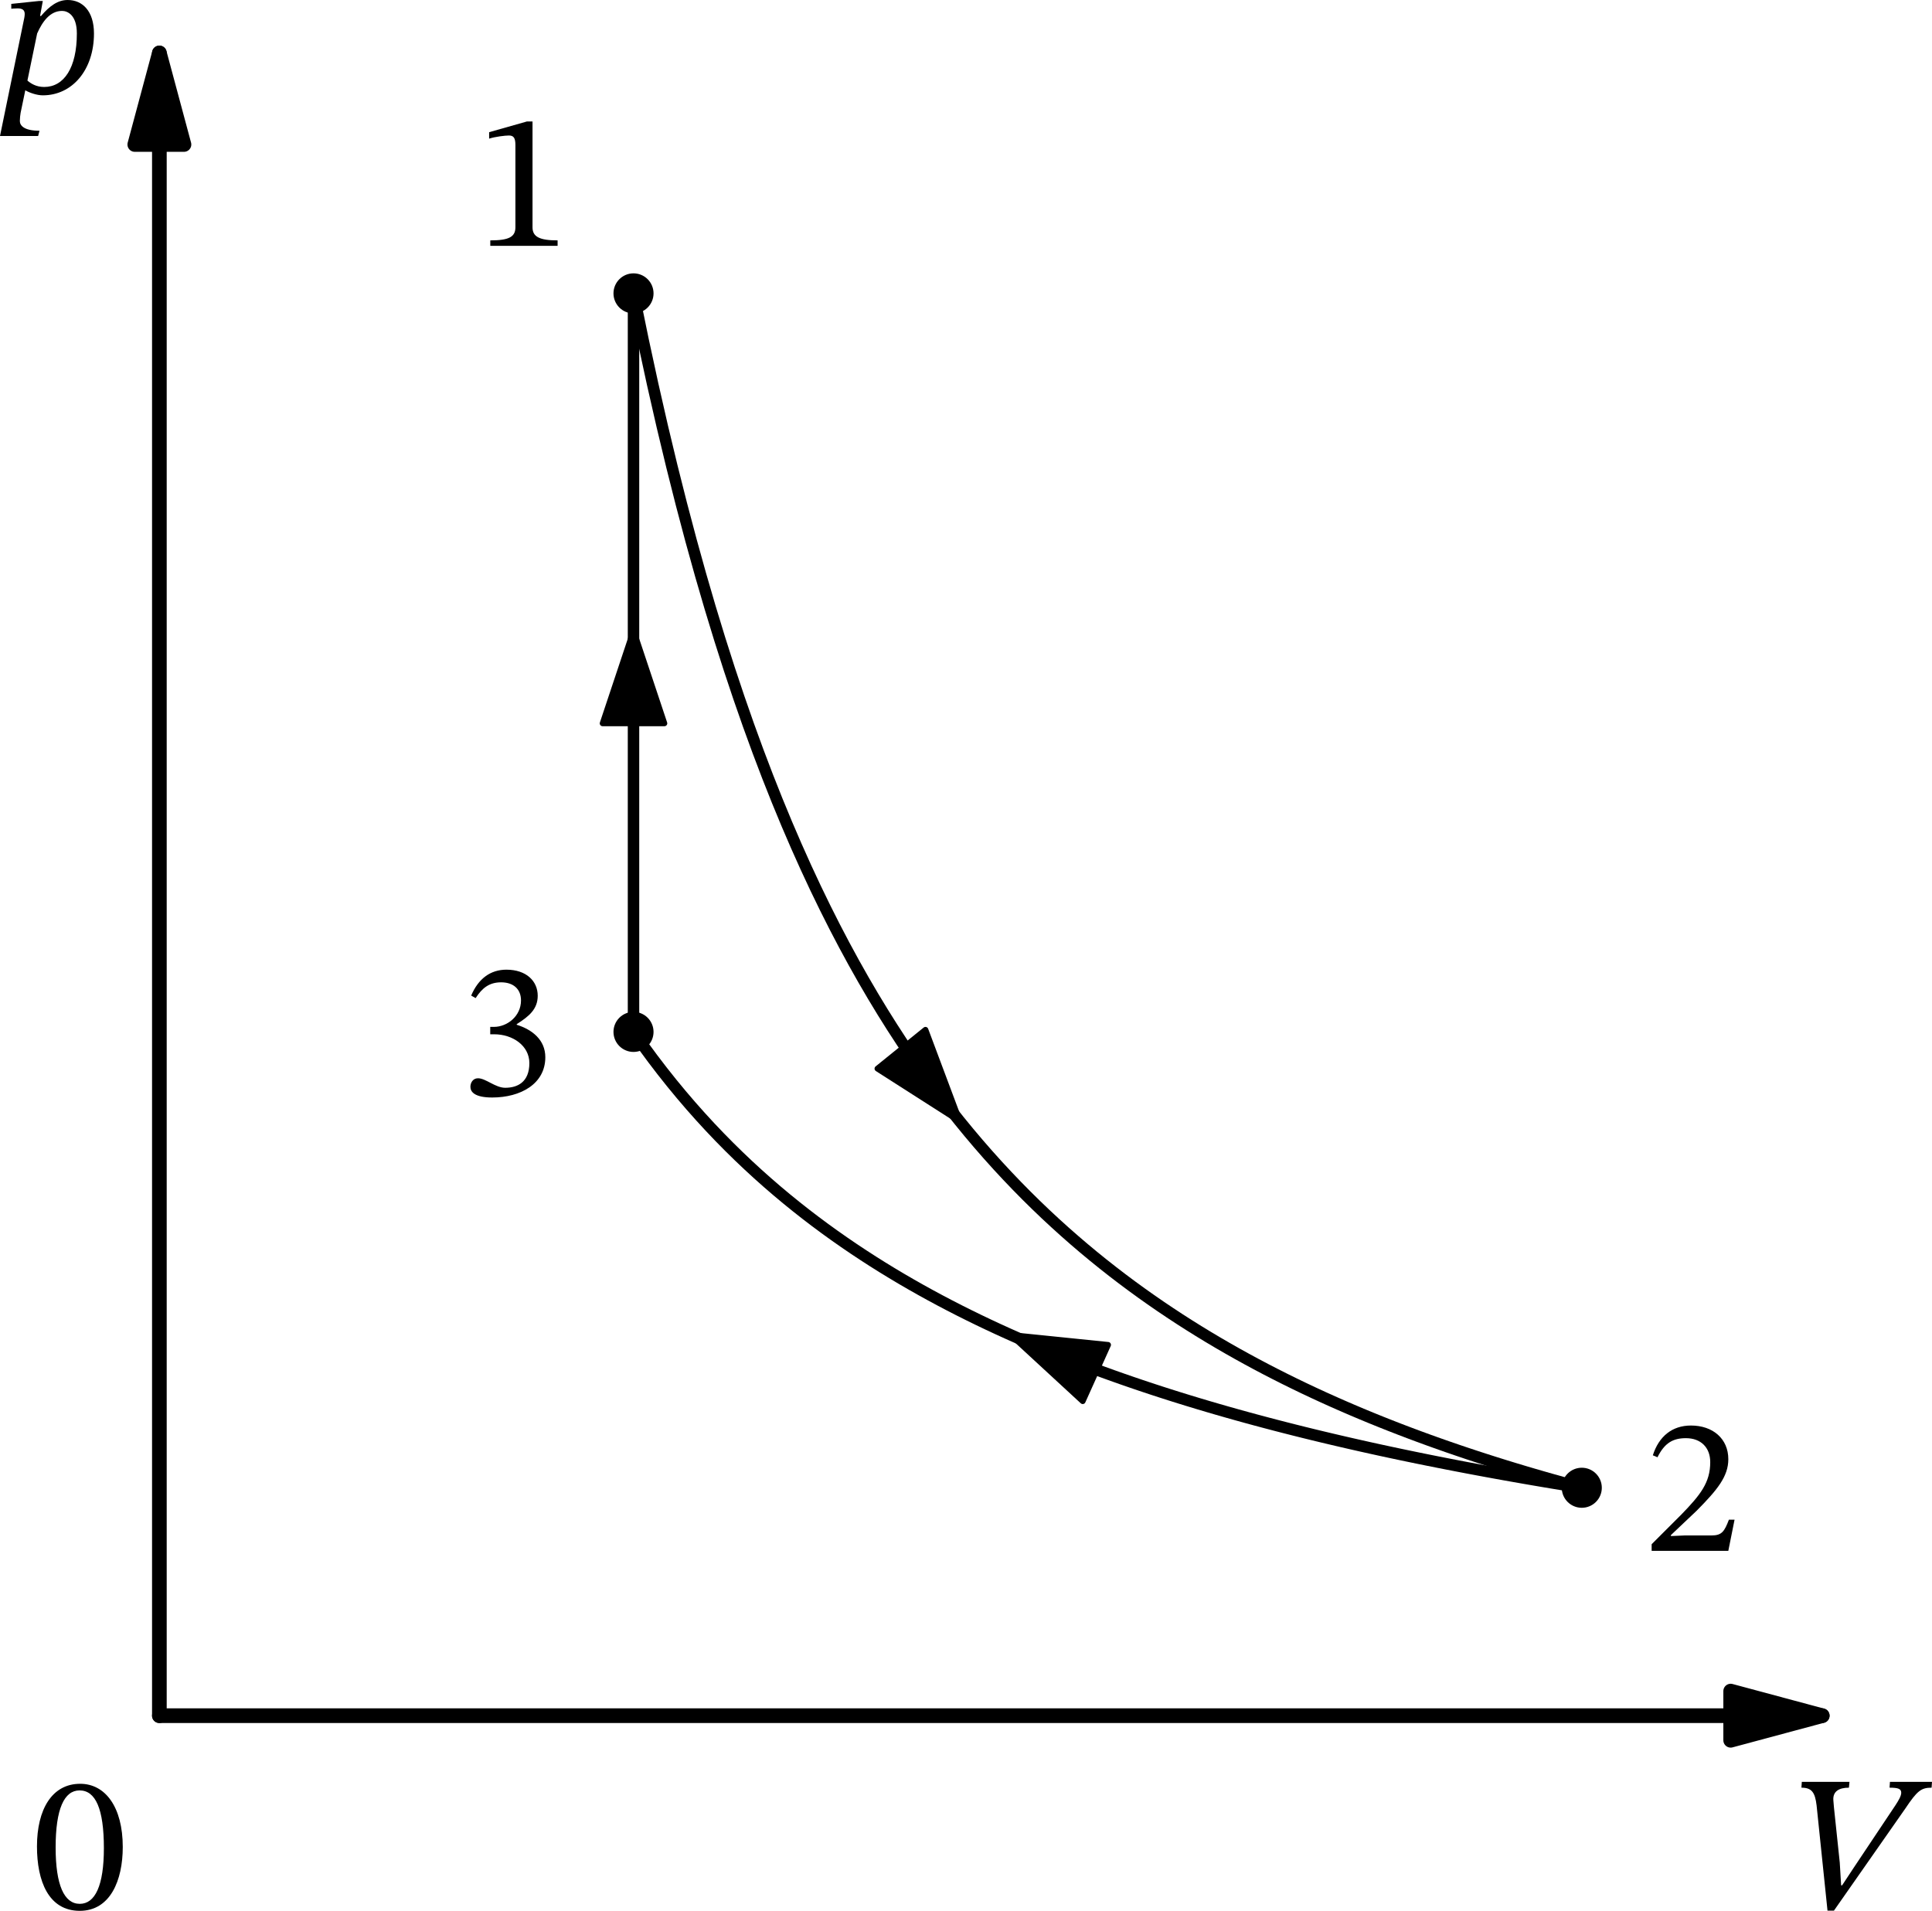
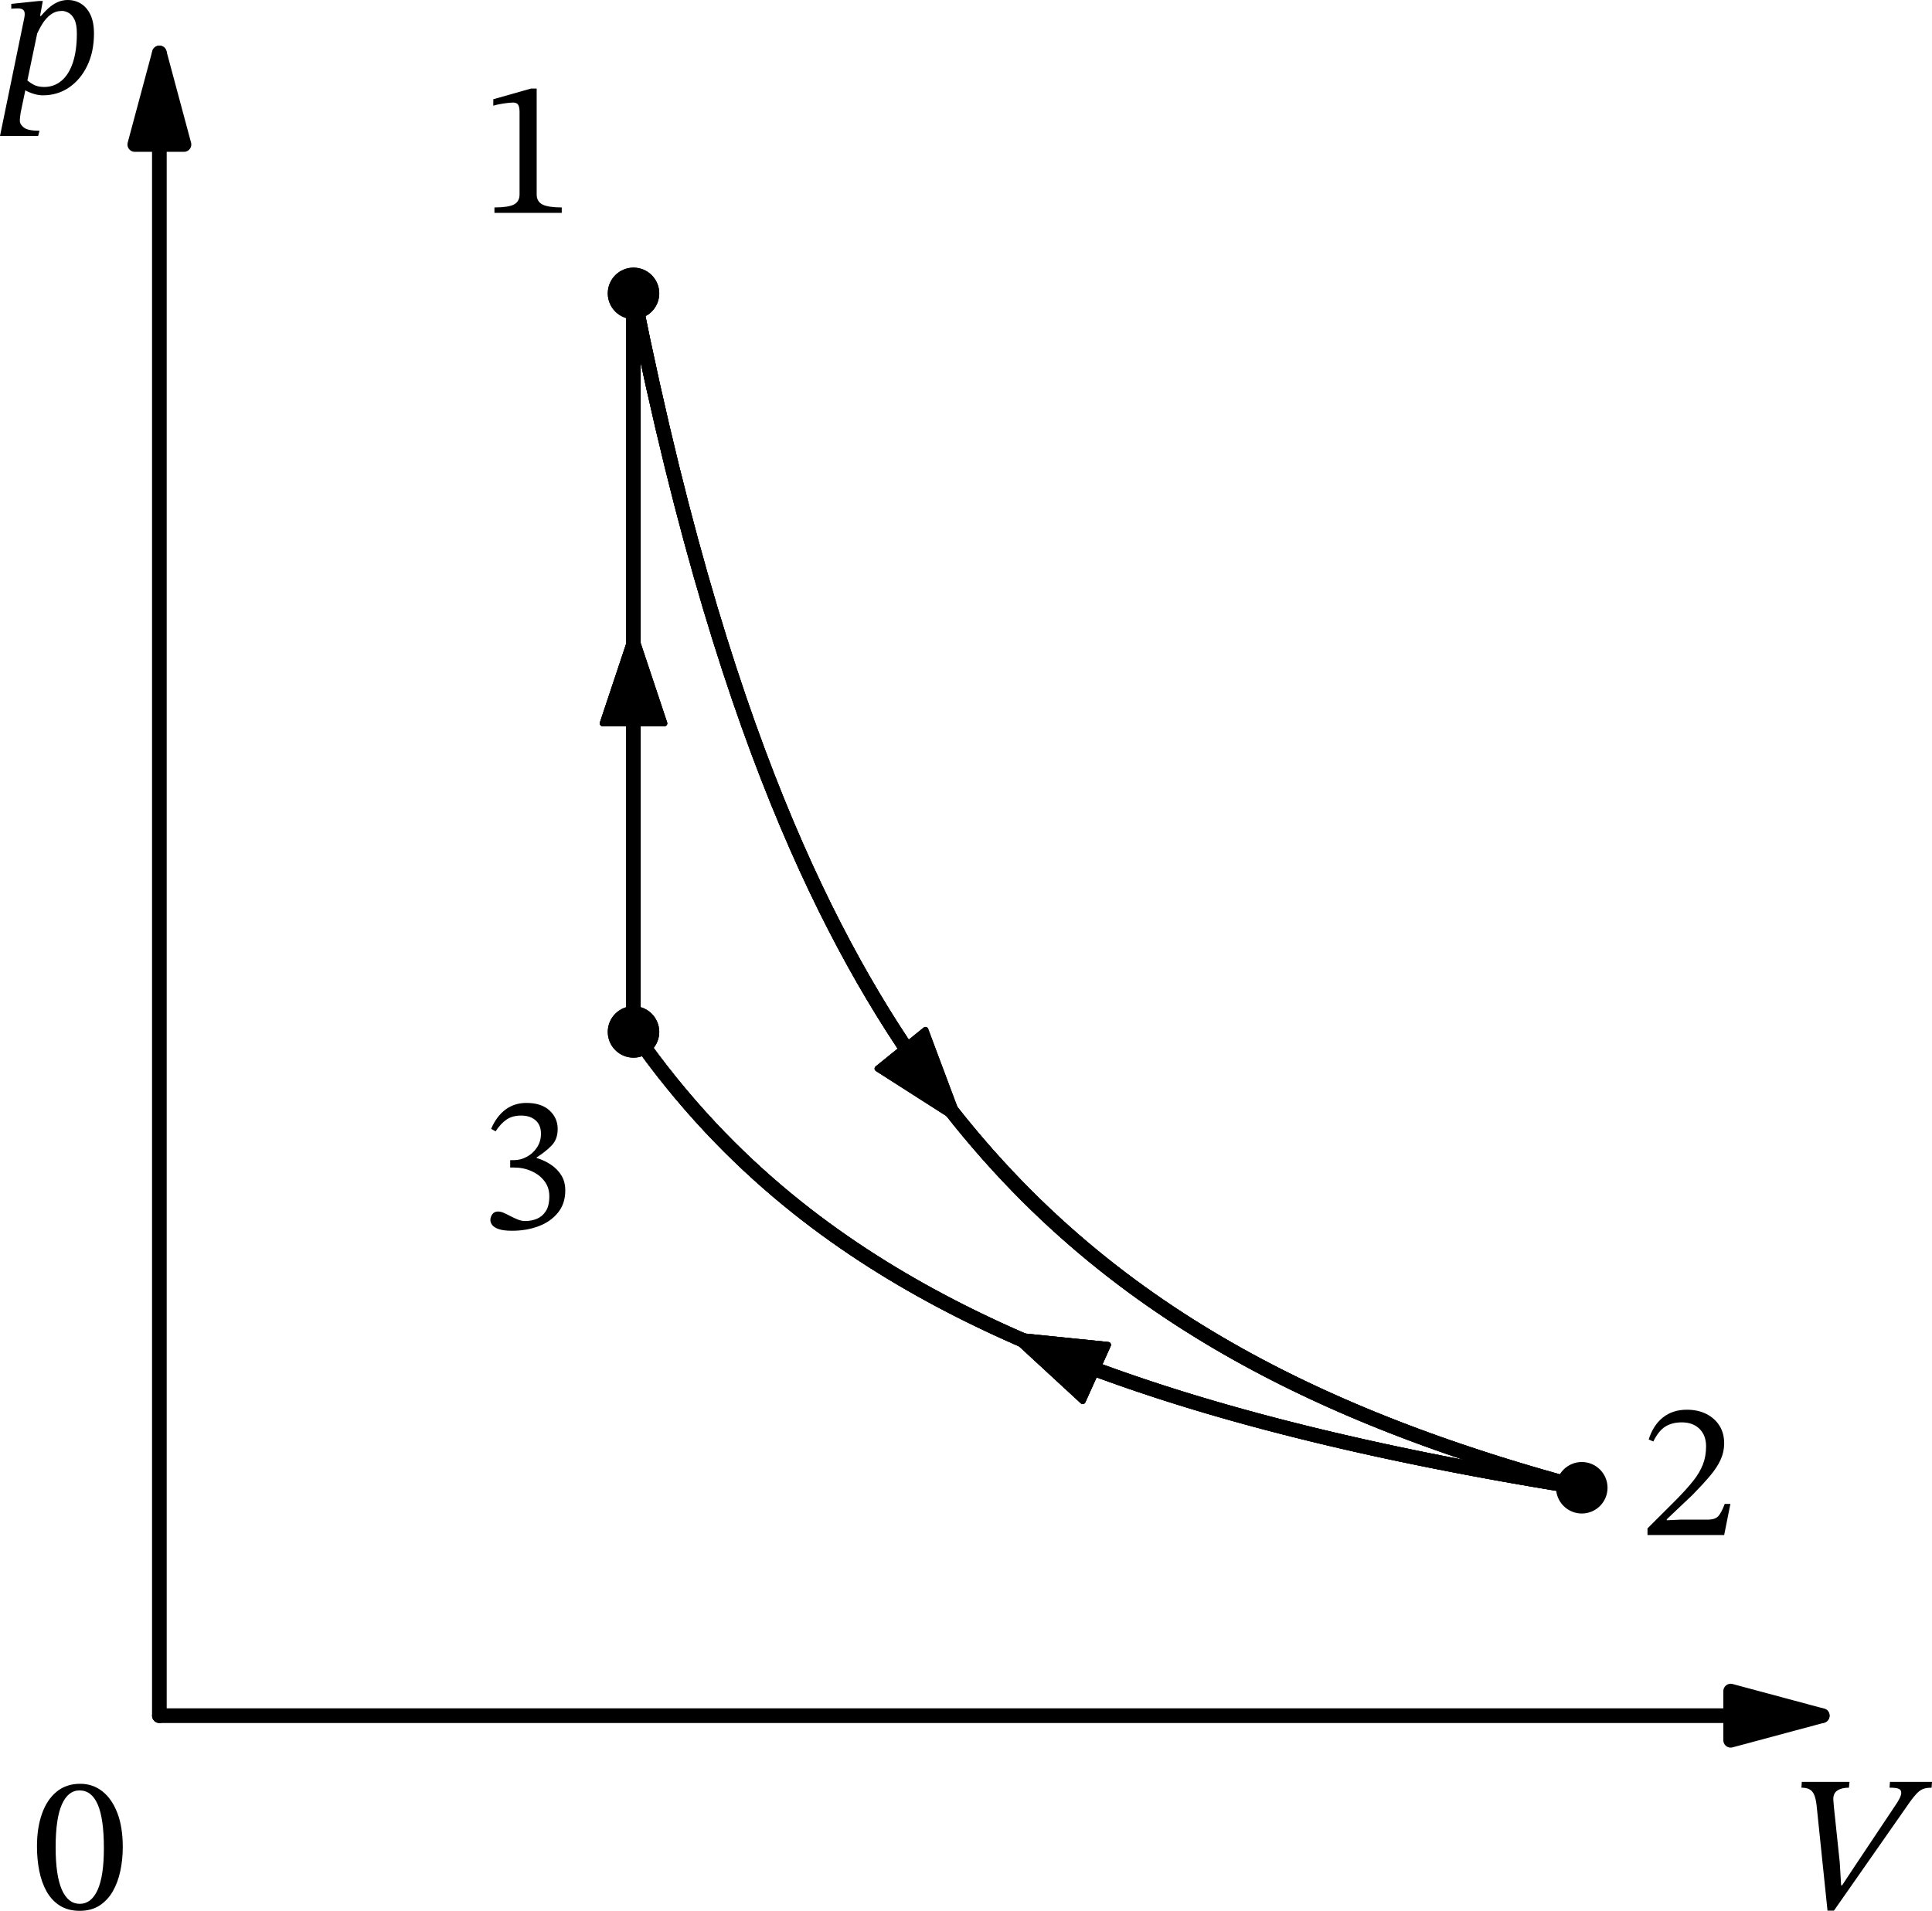
- <svg xmlns="http://www.w3.org/2000/svg" xmlns:xlink="http://www.w3.org/1999/xlink" width="337.605pt" height="333.929pt" viewBox="0 0 337.605 333.929" version="1.1" id="svg19">
+ <svg xmlns="http://www.w3.org/2000/svg" xmlns:xlink="http://www.w3.org/1999/xlink" width="337.605pt" height="333.929pt" viewBox="0 0 337.605 333.929" version="1.1" id="svg38">
  <defs id="defs1">
    <style type="text/css" id="style1">*{stroke-linejoin: round; stroke-linecap: butt}</style>
  </defs>
  <g id="figure_1" transform="translate(-7.37,-14.88188)">
    <g id="axes_1">
+       <g id="line2d_1">
+         <path d="m 118.072,66.151 1.674,8.149 1.674,7.73 1.674,7.34 1.674,6.976 1.674,6.637 1.674,6.32 1.674,6.023 1.674,5.746 1.674,5.485 1.674,5.241 1.674,5.011 1.674,4.795 1.674,4.591 1.674,4.4 1.674,4.219 1.674,4.048 1.674,3.886 1.674,3.734 1.674,3.589 1.674,3.452 1.674,3.322 1.674,3.199 1.674,3.082 1.674,2.97 1.674,2.864 1.674,2.764 1.674,2.668 1.674,2.576 1.674,2.489 1.674,2.406 1.674,2.327 1.674,2.251 1.674,2.178 1.674,2.109 1.674,2.043 1.674,1.979 1.674,1.919 1.674,1.86 1.674,1.804 1.674,1.751 1.674,1.7 1.674,1.65 1.674,1.603 1.674,1.557 1.674,1.513 1.674,1.471 1.674,1.431 1.674,1.392 1.674,1.354 1.674,1.318 1.674,1.283 1.674,1.25 1.674,1.217 1.674,1.186 1.674,1.156 1.674,1.127 1.674,1.099 1.674,1.071 1.674,1.045 1.674,1.02 1.674,0.995 1.674,0.971 1.674,0.949 1.674,0.926 1.674,0.905 1.674,0.884 1.674,0.864 1.674,0.844 1.674,0.825 1.674,0.807 1.674,0.789 1.674,0.772 1.674,0.755 1.674,0.739 1.674,0.723 1.674,0.708 1.674,0.693 1.674,0.678 1.674,0.664 1.674,0.651 1.674,0.637 1.674,0.625 1.674,0.612 1.674,0.6 1.674,0.588 1.674,0.576 1.674,0.565 1.674,0.554 1.674,0.544 1.674,0.533 1.674,0.523 1.674,0.513 1.674,0.504 1.674,0.494 1.674,0.485 1.674,0.476 1.674,0.468 1.674,0.459 1.674,0.451" clip-path="url(#p6b8db2a3cd)" style="fill:none;stroke:#000000;stroke-width:2.5;stroke-linecap:square" id="path3" />
+       </g>
+       <g id="line2d_2">
+         <path d="m 118.072,66.151 1.674,8.149 1.674,7.73 1.674,7.34 1.674,6.976 1.674,6.637 1.674,6.32 1.674,6.023 1.674,5.746 1.674,5.485 1.674,5.241 1.674,5.011 1.674,4.795 1.674,4.591 1.674,4.4 1.674,4.219 1.674,4.048 1.674,3.886 1.674,3.734 1.674,3.589 1.674,3.452 1.674,3.322 1.674,3.199 1.674,3.082 1.674,2.97 1.674,2.864 1.674,2.764 1.674,2.668 1.674,2.576 1.674,2.489 1.674,2.406 1.674,2.327 1.674,2.251 1.674,2.178 1.674,2.109 1.674,2.043 1.674,1.979 1.674,1.919 1.674,1.86 1.674,1.804 1.674,1.751 1.674,1.7 1.674,1.65 1.674,1.603 1.674,1.557 1.674,1.513 1.674,1.471 1.674,1.431 1.674,1.392 1.674,1.354 1.674,1.318 1.674,1.283 1.674,1.25 1.674,1.217 1.674,1.186 1.674,1.156 1.674,1.127 1.674,1.099 1.674,1.071 1.674,1.045 1.674,1.02 1.674,0.995 1.674,0.971 1.674,0.949 1.674,0.926 1.674,0.905 1.674,0.884 1.674,0.864 1.674,0.844 1.674,0.825 1.674,0.807 1.674,0.789 1.674,0.772 1.674,0.755 1.674,0.739 1.674,0.723 1.674,0.708 1.674,0.693 1.674,0.678 1.674,0.664 1.674,0.651 1.674,0.637 1.674,0.625 1.674,0.612 1.674,0.6 1.674,0.588 1.674,0.576 1.674,0.565 1.674,0.554 1.674,0.544 1.674,0.533 1.674,0.523 1.674,0.513 1.674,0.504 1.674,0.494 1.674,0.485 1.674,0.476 1.674,0.468 1.674,0.459 1.674,0.451" clip-path="url(#p6b8db2a3cd)" style="fill:none;stroke:#000000;stroke-width:2.5;stroke-linecap:square" id="path4" />
+       </g>
+       <g id="line2d_3">
+         <path d="m 118.072,66.151 1.674,8.149 1.674,7.73 1.674,7.34 1.674,6.976 1.674,6.637 1.674,6.32 1.674,6.023 1.674,5.746 1.674,5.485 1.674,5.241 1.674,5.011 1.674,4.795 1.674,4.591 1.674,4.4 1.674,4.219 1.674,4.048 1.674,3.886 1.674,3.734 1.674,3.589 1.674,3.452 1.674,3.322 1.674,3.199 1.674,3.082 1.674,2.97 1.674,2.864 1.674,2.764 1.674,2.668 1.674,2.576 1.674,2.489 1.674,2.406 1.674,2.327 1.674,2.251 1.674,2.178 1.674,2.109 1.674,2.043 1.674,1.979 1.674,1.919 1.674,1.86 1.674,1.804 1.674,1.751 1.674,1.7 1.674,1.65 1.674,1.603 1.674,1.557 1.674,1.513 1.674,1.471 1.674,1.431 1.674,1.392 1.674,1.354 1.674,1.318 1.674,1.283 1.674,1.25 1.674,1.217 1.674,1.186 1.674,1.156 1.674,1.127 1.674,1.099 1.674,1.071 1.674,1.045 1.674,1.02 1.674,0.995 1.674,0.971 1.674,0.949 1.674,0.926 1.674,0.905 1.674,0.884 1.674,0.864 1.674,0.844 1.674,0.825 1.674,0.807 1.674,0.789 1.674,0.772 1.674,0.755 1.674,0.739 1.674,0.723 1.674,0.708 1.674,0.693 1.674,0.678 1.674,0.664 1.674,0.651 1.674,0.637 1.674,0.625 1.674,0.612 1.674,0.6 1.674,0.588 1.674,0.576 1.674,0.565 1.674,0.554 1.674,0.544 1.674,0.533 1.674,0.523 1.674,0.513 1.674,0.504 1.674,0.494 1.674,0.485 1.674,0.476 1.674,0.468 1.674,0.459 1.674,0.451" clip-path="url(#p6b8db2a3cd)" style="fill:none;stroke:#000000;stroke-width:2.5;stroke-linecap:square" id="path5" />
+       </g>
+       <g id="line2d_4">
+         <path d="m 283.777,274.877 -1.674,-0.27 -1.674,-0.274 -1.674,-0.278 -1.674,-0.281 -1.674,-0.285 -1.674,-0.289 -1.674,-0.293 -1.674,-0.298 -1.674,-0.302 -1.674,-0.306 -1.674,-0.311 -1.674,-0.315 -1.674,-0.32 -1.674,-0.325 -1.674,-0.329 -1.674,-0.334 -1.674,-0.339 -1.674,-0.345 -1.674,-0.35 -1.674,-0.355 -1.674,-0.361 -1.674,-0.367 -1.674,-0.373 -1.674,-0.379 -1.674,-0.385 -1.674,-0.391 -1.674,-0.397 -1.674,-0.404 -1.674,-0.411 -1.674,-0.418 -1.674,-0.425 -1.674,-0.432 -1.674,-0.44 -1.674,-0.447 -1.674,-0.455 -1.674,-0.463 -1.674,-0.472 -1.674,-0.48 -1.674,-0.489 -1.674,-0.498 -1.674,-0.507 -1.674,-0.517 -1.674,-0.526 -1.674,-0.537 -1.674,-0.547 -1.674,-0.558 -1.674,-0.569 -1.674,-0.58 -1.674,-0.592 -1.674,-0.604 -1.674,-0.616 -1.674,-0.629 -1.674,-0.642 -1.674,-0.655 -1.674,-0.669 -1.674,-0.684 -1.674,-0.699 -1.674,-0.714 -1.674,-0.73 -1.674,-0.747 -1.674,-0.764 -1.674,-0.781 -1.674,-0.8 -1.674,-0.819 -1.674,-0.838 -1.674,-0.859 -1.674,-0.88 -1.674,-0.902 -1.674,-0.924 -1.674,-0.948 -1.674,-0.972 -1.674,-0.998 -1.674,-1.024 -1.674,-1.052 -1.674,-1.08 -1.674,-1.11 -1.674,-1.141 -1.674,-1.173 -1.674,-1.207 -1.674,-1.242 -1.674,-1.279 -1.674,-1.318 -1.674,-1.358 -1.674,-1.4 -1.674,-1.444 -1.674,-1.49 -1.674,-1.539 -1.674,-1.59 -1.674,-1.643 -1.674,-1.699 -1.674,-1.758 -1.674,-1.821 -1.674,-1.886 -1.674,-1.956 -1.674,-2.029 -1.674,-2.106 -1.674,-2.188 -1.674,-2.274 -1.674,-2.366" clip-path="url(#p6b8db2a3cd)" style="fill:none;stroke:#000000;stroke-width:2.5;stroke-linecap:square" id="path6" />
+       </g>
+       <g id="line2d_5">
+         <path d="m 283.777,274.877 -1.674,-0.27 -1.674,-0.274 -1.674,-0.278 -1.674,-0.281 -1.674,-0.285 -1.674,-0.289 -1.674,-0.293 -1.674,-0.298 -1.674,-0.302 -1.674,-0.306 -1.674,-0.311 -1.674,-0.315 -1.674,-0.32 -1.674,-0.325 -1.674,-0.329 -1.674,-0.334 -1.674,-0.339 -1.674,-0.345 -1.674,-0.35 -1.674,-0.355 -1.674,-0.361 -1.674,-0.367 -1.674,-0.373 -1.674,-0.379 -1.674,-0.385 -1.674,-0.391 -1.674,-0.397 -1.674,-0.404 -1.674,-0.411 -1.674,-0.418 -1.674,-0.425 -1.674,-0.432 -1.674,-0.44 -1.674,-0.447 -1.674,-0.455 -1.674,-0.463 -1.674,-0.472 -1.674,-0.48 -1.674,-0.489 -1.674,-0.498 -1.674,-0.507 -1.674,-0.517 -1.674,-0.526 -1.674,-0.537 -1.674,-0.547 -1.674,-0.558 -1.674,-0.569 -1.674,-0.58 -1.674,-0.592 -1.674,-0.604 -1.674,-0.616 -1.674,-0.629 -1.674,-0.642 -1.674,-0.655 -1.674,-0.669 -1.674,-0.684 -1.674,-0.699 -1.674,-0.714 -1.674,-0.73 -1.674,-0.747 -1.674,-0.764 -1.674,-0.781 -1.674,-0.8 -1.674,-0.819 -1.674,-0.838 -1.674,-0.859 -1.674,-0.88 -1.674,-0.902 -1.674,-0.924 -1.674,-0.948 -1.674,-0.972 -1.674,-0.998 -1.674,-1.024 -1.674,-1.052 -1.674,-1.08 -1.674,-1.11 -1.674,-1.141 -1.674,-1.173 -1.674,-1.207 -1.674,-1.242 -1.674,-1.279 -1.674,-1.318 -1.674,-1.358 -1.674,-1.4 -1.674,-1.444 -1.674,-1.49 -1.674,-1.539 -1.674,-1.59 -1.674,-1.643 -1.674,-1.699 -1.674,-1.758 -1.674,-1.821 -1.674,-1.886 -1.674,-1.956 -1.674,-2.029 -1.674,-2.106 -1.674,-2.188 -1.674,-2.274 -1.674,-2.366" clip-path="url(#p6b8db2a3cd)" style="fill:none;stroke:#000000;stroke-width:2.5;stroke-linecap:square" id="path7" />
+       </g>
+       <g id="line2d_6">
+         <path d="m 283.777,274.877 -1.674,-0.27 -1.674,-0.274 -1.674,-0.278 -1.674,-0.281 -1.674,-0.285 -1.674,-0.289 -1.674,-0.293 -1.674,-0.298 -1.674,-0.302 -1.674,-0.306 -1.674,-0.311 -1.674,-0.315 -1.674,-0.32 -1.674,-0.325 -1.674,-0.329 -1.674,-0.334 -1.674,-0.339 -1.674,-0.345 -1.674,-0.35 -1.674,-0.355 -1.674,-0.361 -1.674,-0.367 -1.674,-0.373 -1.674,-0.379 -1.674,-0.385 -1.674,-0.391 -1.674,-0.397 -1.674,-0.404 -1.674,-0.411 -1.674,-0.418 -1.674,-0.425 -1.674,-0.432 -1.674,-0.44 -1.674,-0.447 -1.674,-0.455 -1.674,-0.463 -1.674,-0.472 -1.674,-0.48 -1.674,-0.489 -1.674,-0.498 -1.674,-0.507 -1.674,-0.517 -1.674,-0.526 -1.674,-0.537 -1.674,-0.547 -1.674,-0.558 -1.674,-0.569 -1.674,-0.58 -1.674,-0.592 -1.674,-0.604 -1.674,-0.616 -1.674,-0.629 -1.674,-0.642 -1.674,-0.655 -1.674,-0.669 -1.674,-0.684 -1.674,-0.699 -1.674,-0.714 -1.674,-0.73 -1.674,-0.747 -1.674,-0.764 -1.674,-0.781 -1.674,-0.8 -1.674,-0.819 -1.674,-0.838 -1.674,-0.859 -1.674,-0.88 -1.674,-0.902 -1.674,-0.924 -1.674,-0.948 -1.674,-0.972 -1.674,-0.998 -1.674,-1.024 -1.674,-1.052 -1.674,-1.08 -1.674,-1.11 -1.674,-1.141 -1.674,-1.173 -1.674,-1.207 -1.674,-1.242 -1.674,-1.279 -1.674,-1.318 -1.674,-1.358 -1.674,-1.4 -1.674,-1.444 -1.674,-1.49 -1.674,-1.539 -1.674,-1.59 -1.674,-1.643 -1.674,-1.699 -1.674,-1.758 -1.674,-1.821 -1.674,-1.886 -1.674,-1.956 -1.674,-2.029 -1.674,-2.106 -1.674,-2.188 -1.674,-2.274 -1.674,-2.366" clip-path="url(#p6b8db2a3cd)" style="fill:none;stroke:#000000;stroke-width:2.5;stroke-linecap:square" id="path8" />
+       </g>
+       <g id="line2d_7">
+         <path d="m 118.072,195.214 v -1.304 -1.304 -1.304 -1.304 -1.304 -1.304 -1.304 -1.304 -1.304 -1.304 -1.304 -1.304 -1.304 -1.304 -1.304 -1.304 -1.304 -1.304 -1.304 -1.304 -1.304 -1.304 -1.304 -1.304 -1.304 -1.304 -1.304 -1.304 -1.304 -1.304 -1.304 -1.304 -1.304 -1.304 -1.304 -1.304 -1.304 -1.304 -1.304 -1.304 -1.304 -1.304 -1.304 -1.304 -1.304 -1.304 -1.304 -1.304 -1.304 -1.304 -1.304 -1.304 -1.304 -1.304 -1.304 -1.304 -1.304 -1.304 -1.304 -1.304 -1.304 -1.304 -1.304 -1.304 -1.304 -1.304 -1.304 -1.304 -1.304 -1.304 -1.304 -1.304 -1.304 -1.304 -1.304 -1.304 -1.304 -1.304 -1.304 -1.304 -1.304 -1.304 -1.304 -1.304 -1.304 -1.304 -1.304 -1.304 -1.304 -1.304 -1.304 -1.304 -1.304 -1.304 -1.304 -1.304 -1.304 -1.304 -1.304" clip-path="url(#p6b8db2a3cd)" style="fill:none;stroke:#000000;stroke-width:2.5;stroke-linecap:square" id="path9" />
+       </g>
+       <g id="line2d_8">
+         <path d="m 118.072,195.214 v -1.304 -1.304 -1.304 -1.304 -1.304 -1.304 -1.304 -1.304 -1.304 -1.304 -1.304 -1.304 -1.304 -1.304 -1.304 -1.304 -1.304 -1.304 -1.304 -1.304 -1.304 -1.304 -1.304 -1.304 -1.304 -1.304 -1.304 -1.304 -1.304 -1.304 -1.304 -1.304 -1.304 -1.304 -1.304 -1.304 -1.304 -1.304 -1.304 -1.304 -1.304 -1.304 -1.304 -1.304 -1.304 -1.304 -1.304 -1.304 -1.304 -1.304 -1.304 -1.304 -1.304 -1.304 -1.304 -1.304 -1.304 -1.304 -1.304 -1.304 -1.304 -1.304 -1.304 -1.304 -1.304 -1.304 -1.304 -1.304 -1.304 -1.304 -1.304 -1.304 -1.304 -1.304 -1.304 -1.304 -1.304 -1.304 -1.304 -1.304 -1.304 -1.304 -1.304 -1.304 -1.304 -1.304 -1.304 -1.304 -1.304 -1.304 -1.304 -1.304 -1.304 -1.304 -1.304 -1.304 -1.304 -1.304 -1.304" clip-path="url(#p6b8db2a3cd)" style="fill:none;stroke:#000000;stroke-width:2.5;stroke-linecap:square" id="path10" />
+       </g>
+       <g id="line2d_9">
+         <path d="m 118.072,195.214 v -1.304 -1.304 -1.304 -1.304 -1.304 -1.304 -1.304 -1.304 -1.304 -1.304 -1.304 -1.304 -1.304 -1.304 -1.304 -1.304 -1.304 -1.304 -1.304 -1.304 -1.304 -1.304 -1.304 -1.304 -1.304 -1.304 -1.304 -1.304 -1.304 -1.304 -1.304 -1.304 -1.304 -1.304 -1.304 -1.304 -1.304 -1.304 -1.304 -1.304 -1.304 -1.304 -1.304 -1.304 -1.304 -1.304 -1.304 -1.304 -1.304 -1.304 -1.304 -1.304 -1.304 -1.304 -1.304 -1.304 -1.304 -1.304 -1.304 -1.304 -1.304 -1.304 -1.304 -1.304 -1.304 -1.304 -1.304 -1.304 -1.304 -1.304 -1.304 -1.304 -1.304 -1.304 -1.304 -1.304 -1.304 -1.304 -1.304 -1.304 -1.304 -1.304 -1.304 -1.304 -1.304 -1.304 -1.304 -1.304 -1.304 -1.304 -1.304 -1.304 -1.304 -1.304 -1.304 -1.304 -1.304 -1.304 -1.304" clip-path="url(#p6b8db2a3cd)" style="fill:none;stroke:#000000;stroke-width:2.5;stroke-linecap:square" id="path11" />
+       </g>
+       <g id="line2d_10">
+         <path d="m 118.072,195.214 v -1.304 -1.304 -1.304 -1.304 -1.304 -1.304 -1.304 -1.304 -1.304 -1.304 -1.304 -1.304 -1.304 -1.304 -1.304 -1.304 -1.304 -1.304 -1.304 -1.304 -1.304 -1.304 -1.304 -1.304 -1.304 -1.304 -1.304 -1.304 -1.304 -1.304 -1.304 -1.304 -1.304 -1.304 -1.304 -1.304 -1.304 -1.304 -1.304 -1.304 -1.304 -1.304 -1.304 -1.304 -1.304 -1.304 -1.304 -1.304 -1.304 -1.304 -1.304 -1.304 -1.304 -1.304 -1.304 -1.304 -1.304 -1.304 -1.304 -1.304 -1.304 -1.304 -1.304 -1.304 -1.304 -1.304 -1.304 -1.304 -1.304 -1.304 -1.304 -1.304 -1.304 -1.304 -1.304 -1.304 -1.304 -1.304 -1.304 -1.304 -1.304 -1.304 -1.304 -1.304 -1.304 -1.304 -1.304 -1.304 -1.304 -1.304 -1.304 -1.304 -1.304 -1.304 -1.304 -1.304 -1.304 -1.304 -1.304" clip-path="url(#p6b8db2a3cd)" style="fill:none;stroke:#000000;stroke-width:2.5;stroke-linecap:square" id="path12" />
+       </g>
      <g id="matplotlib.axis_1">
        <g id="xtick_1">
-           <g id="line2d_1" />
+           <g id="line2d_11" />
          <g id="text_1">
-             <g transform="matrix(0.34,0,0,-0.34,319.847,348.7098)" id="g2">
-               <defs id="defs2">
-                 <path id="STIXTwoText-Italic-56" d="m 1504,-32 2349,3360 c 390,582 518,685 864,685 l 13,192 H 3347 l -13,-192 c 288,0 384,-39 384,-167 0,-102 -83,-249 -198,-422 L 2144,1363 1773,800 h -32 l -45,749 -192,1824 c 0,45 -19,185 -19,230 -19,288 185,410 512,410 l 19,192 H 448 l -13,-192 c 339,0 448,-154 499,-583 L 1293,-32 Z" transform="scale(0.015625)" />
+             <g transform="matrix(0.34,0,0,-0.34,319.847,348.7098)" id="g12">
+               <defs id="defs12">
+                 <path id="STIXTwoText-Italic-56" d="M 1504,-32 H 1293 L 934,3430 q -25,218 -77,343 -51,125 -150,182 -99,58 -272,58 l 13,192 h 1568 l -19,-192 q -243,0 -384,-96 -141,-96 -128,-314 0,-32 9,-115 10,-83 10,-115 l 192,-1824 45,-749 h 32 l 371,563 1376,2061 q 90,128 144,237 54,109 54,185 0,96 -83,131 -83,36 -301,36 l 13,192 h 1383 l -13,-192 q -128,0 -228,-26 -99,-25 -189,-99 -89,-74 -195,-208 -105,-134 -252,-352 z" transform="scale(0.015625)" />
              </defs>
-               <use xlink:href="#STIXTwoText-Italic-56" transform="translate(0,0.296875)" id="use2" />
+               <use xlink:href="#STIXTwoText-Italic-56" transform="translate(0,0.296875)" id="use12" />
            </g>
          </g>
        </g>
        <g id="xtick_2">
-           <g id="line2d_2" />
+           <g id="line2d_12" />
          <g id="text_2">
-             <g transform="matrix(0.34,0,0,-0.34,12.91126,348.7098)" id="g3">
-               <defs id="defs3">
-                 <path id="STIXTwoText-Regular-30" d="m 1581,-70 c 1005,0 1414,1004 1414,2099 0,1318 -576,2080 -1401,2080 C 666,4109 173,3264 173,2048 173,915 550,-70 1581,-70 Z m 0,230 c -512,0 -794,614 -794,1856 0,1267 282,1875 787,1875 525,0 800,-601 800,-1901 C 2374,762 2086,160 1581,160 Z" transform="scale(0.015625)" />
+             <g transform="matrix(0.34,0,0,-0.34,12.91126,348.7098)" id="g13">
+               <defs id="defs13">
+                 <path id="STIXTwoText-30" d="M 1581,-70 Q 1197,-70 928,99 659,269 492,563 326,858 249,1242 q -76,384 -76,806 0,608 163,1072 163,464 480,726 317,263 778,263 416,0 729,-247 314,-246 493,-710 179,-464 179,-1123 0,-410 -80,-788 Q 2835,864 2665,569 2496,275 2227,102 1958,-70 1581,-70 Z m 0,230 q 377,0 585,454 208,455 208,1376 0,973 -202,1437 -201,464 -598,464 -377,0 -582,-461 Q 787,2970 787,2016 787,1088 992,624 1197,160 1581,160 Z" transform="scale(0.015625)" />
              </defs>
-               <use xlink:href="#STIXTwoText-Regular-30" transform="translate(0,0.796875)" id="use3" />
+               <use xlink:href="#STIXTwoText-30" transform="translate(0,0.796875)" id="use13" />
            </g>
          </g>
        </g>
      </g>
      <g id="matplotlib.axis_2">
        <g id="ytick_1">
-           <g id="line2d_3" />
+           <g id="line2d_13" />
          <g id="text_3">
-             <g transform="matrix(0.34,0,0,-0.34,7.2,31.20188)" id="g4">
-               <defs id="defs4">
-                 <path id="STIXTwoText-Italic-70" d="m 1440,-70 c 966,0 1683,832 1683,2035 0,742 -384,1101 -864,1101 -320,0 -589,-186 -883,-532 v 7 h -26 l 90,493 h -122 l -915,-96 v -160 c 0,0 109,12 205,12 166,0 237,-57 237,-185 0,-45 -7,-83 -13,-122 L 32,-1408 h 1254 l 45,173 c -512,0 -646,173 -646,320 0,89 13,205 25,269 L 864,96 C 992,19 1242,-70 1440,-70 Z m -506,486 320,1549 c 173,390 423,742 820,742 179,0 486,-134 486,-742 C 2560,838 2138,205 1485,205 1222,205 1043,320 934,416 Z" transform="scale(0.015625)" />
+             <g transform="matrix(0.34,0,0,-0.34,7.2,31.20188)" id="g14">
+               <defs id="defs14">
+                 <path id="STIXTwoText-Italic-70" d="m 1440,-70 q -166,0 -355,67 -189,67 -266,131 l 83,320 q 77,-77 221,-160 144,-83 362,-83 326,0 569,204 244,205 375,599 131,394 131,957 0,307 -83,467 -83,160 -199,217 -115,58 -204,58 -212,0 -372,-119 -160,-118 -275,-304 -115,-185 -205,-396 l 71,550 q 166,205 319,346 154,141 314,211 160,71 333,71 243,0 438,-122 196,-122 311,-365 115,-243 115,-614 0,-602 -221,-1060 Q 2682,448 2304,189 1926,-70 1440,-70 Z M 1286,-1408 H 32 l 800,3891 q 6,32 9,61 4,29 4,61 0,96 -55,140 -54,45 -182,45 -70,0 -138,-6 -67,-6 -67,-6 v 160 l 915,96 h 122 l -90,-493 h 26 L 710,-646 q -6,-45 -16,-122 -9,-77 -9,-147 0,-109 131,-214 131,-106 515,-106 z" transform="scale(0.015625)" />
              </defs>
-               <use xlink:href="#STIXTwoText-Italic-70" transform="translate(0,0.09375)" id="use4" />
+               <use xlink:href="#STIXTwoText-Italic-70" transform="translate(0,0.09375)" id="use14" />
            </g>
          </g>
        </g>
      </g>
-       <g id="line2d_4">
-         <path d="m 118.072,66.151 1.674,8.149 1.674,7.73 1.674,7.34 1.674,6.976 1.674,6.637 1.674,6.32 1.674,6.023 1.674,5.746 1.674,5.485 1.674,5.241 1.674,5.011 1.674,4.795 1.674,4.591 1.674,4.4 1.674,4.219 1.674,4.048 1.674,3.886 1.674,3.734 1.674,3.589 1.674,3.452 1.674,3.322 1.674,3.199 1.674,3.082 1.674,2.97 1.674,2.864 1.674,2.764 1.674,2.668 1.674,2.576 1.674,2.489 1.674,2.406 1.674,2.327 1.674,2.251 1.674,2.178 1.674,2.109 1.674,2.043 1.674,1.979 1.674,1.919 1.674,1.86 1.674,1.804 1.674,1.751 1.674,1.7 1.674,1.65 1.674,1.603 1.674,1.557 1.674,1.513 1.674,1.471 1.674,1.431 1.674,1.392 1.674,1.354 1.674,1.318 1.674,1.283 1.674,1.25 1.674,1.217 1.674,1.186 1.674,1.156 1.674,1.127 1.674,1.099 1.674,1.071 1.674,1.045 1.674,1.02 1.674,0.995 1.674,0.971 1.674,0.949 1.674,0.926 1.674,0.905 1.674,0.884 1.674,0.864 1.674,0.844 1.674,0.825 1.674,0.807 1.674,0.789 1.674,0.772 1.674,0.755 1.674,0.739 1.674,0.723 1.674,0.708 1.674,0.693 1.674,0.678 1.674,0.664 1.674,0.651 1.674,0.637 1.674,0.625 1.674,0.612 1.674,0.6 1.674,0.588 1.674,0.576 1.674,0.565 1.674,0.554 1.674,0.544 1.674,0.533 1.674,0.523 1.674,0.513 1.674,0.504 1.674,0.494 1.674,0.485 1.674,0.476 1.674,0.468 1.674,0.459 1.674,0.451" clip-path="url(#pabc591588a)" style="fill:none;stroke:#000000;stroke-width:2;stroke-linecap:square" id="path4" />
-       </g>
-       <g id="line2d_5">
-         <path d="M 283.777,274.877" clip-path="url(#pabc591588a)" style="fill:none;stroke:#000000;stroke-width:1.5;stroke-linecap:square" id="path5" />
-         <defs id="defs5">
-           <path id="m11308fe859" d="M 0,3 C 0.796,3 1.559,2.684 2.121,2.121 2.684,1.559 3,0.796 3,0 3,-0.796 2.684,-1.559 2.121,-2.121 1.559,-2.684 0.796,-3 0,-3 -0.796,-3 -1.559,-2.684 -2.121,-2.121 -2.684,-1.559 -3,-0.796 -3,0 -3,0.796 -2.684,1.559 -2.121,2.121 -1.559,2.684 -0.796,3 0,3 Z" style="stroke:#000000" />
+       <g id="line2d_14">
+         <path d="M 283.777,274.877" clip-path="url(#p6b8db2a3cd)" style="fill:none;stroke:#000000;stroke-width:1.5;stroke-linecap:square" id="path14" />
+         <defs id="defs15">
+           <path id="m9185ac871e" d="M 0,4 C 1.061,4 2.078,3.579 2.828,2.828 3.579,2.078 4,1.061 4,0 4,-1.061 3.579,-2.078 2.828,-2.828 2.078,-3.579 1.061,-4 0,-4 -1.061,-4 -2.078,-3.579 -2.828,-2.828 -3.579,-2.078 -4,-1.061 -4,0 -4,1.061 -3.579,2.078 -2.828,2.828 -2.078,3.579 -1.061,4 0,4 Z" style="stroke:#000000" />
        </defs>
-         <g clip-path="url(#pabc591588a)" id="g5">
-           <use xlink:href="#m11308fe859" x="283.777" y="274.877" style="stroke:#000000" id="use5" />
+         <g clip-path="url(#p6b8db2a3cd)" id="g15">
+           <use xlink:href="#m9185ac871e" x="283.777" y="274.877" style="stroke:#000000" id="use15" />
        </g>
      </g>
-       <g id="line2d_6">
-         <path d="m 283.777,274.877 -1.674,-0.27 -1.674,-0.274 -1.674,-0.278 -1.674,-0.281 -1.674,-0.285 -1.674,-0.289 -1.674,-0.293 -1.674,-0.298 -1.674,-0.302 -1.674,-0.306 -1.674,-0.311 -1.674,-0.315 -1.674,-0.32 -1.674,-0.325 -1.674,-0.329 -1.674,-0.334 -1.674,-0.339 -1.674,-0.345 -1.674,-0.35 -1.674,-0.355 -1.674,-0.361 -1.674,-0.367 -1.674,-0.373 -1.674,-0.379 -1.674,-0.385 -1.674,-0.391 -1.674,-0.397 -1.674,-0.404 -1.674,-0.411 -1.674,-0.418 -1.674,-0.425 -1.674,-0.432 -1.674,-0.44 -1.674,-0.447 -1.674,-0.455 -1.674,-0.463 -1.674,-0.472 -1.674,-0.48 -1.674,-0.489 -1.674,-0.498 -1.674,-0.507 -1.674,-0.517 -1.674,-0.526 -1.674,-0.537 -1.674,-0.547 -1.674,-0.558 -1.674,-0.569 -1.674,-0.58 -1.674,-0.592 -1.674,-0.604 -1.674,-0.616 -1.674,-0.629 -1.674,-0.642 -1.674,-0.655 -1.674,-0.669 -1.674,-0.684 -1.674,-0.699 -1.674,-0.714 -1.674,-0.73 -1.674,-0.747 -1.674,-0.764 -1.674,-0.781 -1.674,-0.8 -1.674,-0.819 -1.674,-0.838 -1.674,-0.859 -1.674,-0.88 -1.674,-0.902 -1.674,-0.924 -1.674,-0.948 -1.674,-0.972 -1.674,-0.998 -1.674,-1.024 -1.674,-1.052 -1.674,-1.08 -1.674,-1.11 -1.674,-1.141 -1.674,-1.173 -1.674,-1.207 -1.674,-1.242 -1.674,-1.279 -1.674,-1.318 -1.674,-1.358 -1.674,-1.4 -1.674,-1.444 -1.674,-1.49 -1.674,-1.539 -1.674,-1.59 -1.674,-1.643 -1.674,-1.699 -1.674,-1.758 -1.674,-1.821 -1.674,-1.886 -1.674,-1.956 -1.674,-2.029 -1.674,-2.106 -1.674,-2.188 -1.674,-2.274 -1.674,-2.366" clip-path="url(#pabc591588a)" style="fill:none;stroke:#000000;stroke-width:2;stroke-linecap:square" id="path6" />
-       </g>
-       <g id="line2d_7">
-         <path d="M 118.072,195.214" clip-path="url(#pabc591588a)" style="fill:none;stroke:#000000;stroke-width:1.5;stroke-linecap:square" id="path7" />
-         <g clip-path="url(#pabc591588a)" id="g7">
-           <use xlink:href="#m11308fe859" x="118.072" y="195.214" style="stroke:#000000" id="use7" />
+       <g id="line2d_15">
+         <path d="M 118.072,195.214" clip-path="url(#p6b8db2a3cd)" style="fill:none;stroke:#000000;stroke-width:1.5;stroke-linecap:square" id="path15" />
+         <g clip-path="url(#p6b8db2a3cd)" id="g16">
+           <use xlink:href="#m9185ac871e" x="118.072" y="195.214" style="stroke:#000000" id="use16" />
        </g>
      </g>
-       <g id="line2d_8">
-         <path d="m 118.072,195.214 v -1.304 -1.304 -1.304 -1.304 -1.304 -1.304 -1.304 -1.304 -1.304 -1.304 -1.304 -1.304 -1.304 -1.304 -1.304 -1.304 -1.304 -1.304 -1.304 -1.304 -1.304 -1.304 -1.304 -1.304 -1.304 -1.304 -1.304 -1.304 -1.304 -1.304 -1.304 -1.304 -1.304 -1.304 -1.304 -1.304 -1.304 -1.304 -1.304 -1.304 -1.304 -1.304 -1.304 -1.304 -1.304 -1.304 -1.304 -1.304 -1.304 -1.304 -1.304 -1.304 -1.304 -1.304 -1.304 -1.304 -1.304 -1.304 -1.304 -1.304 -1.304 -1.304 -1.304 -1.304 -1.304 -1.304 -1.304 -1.304 -1.304 -1.304 -1.304 -1.304 -1.304 -1.304 -1.304 -1.304 -1.304 -1.304 -1.304 -1.304 -1.304 -1.304 -1.304 -1.304 -1.304 -1.304 -1.304 -1.304 -1.304 -1.304 -1.304 -1.304 -1.304 -1.304 -1.304 -1.304 -1.304 -1.304 -1.304" clip-path="url(#pabc591588a)" style="fill:none;stroke:#000000;stroke-width:2;stroke-linecap:square" id="path8" />
+       <g id="line2d_16">
+         <path d="M 118.072,195.214" clip-path="url(#p6b8db2a3cd)" style="fill:none;stroke:#000000;stroke-width:1.5;stroke-linecap:square" id="path16" />
+         <g clip-path="url(#p6b8db2a3cd)" id="g17">
+           <use xlink:href="#m9185ac871e" x="118.072" y="195.214" style="stroke:#000000" id="use17" />
+         </g>
      </g>
-       <g id="line2d_9">
-         <path d="M 118.072,66.151" clip-path="url(#pabc591588a)" style="fill:none;stroke:#000000;stroke-width:1.5;stroke-linecap:square" id="path9" />
-         <g clip-path="url(#pabc591588a)" id="g9">
-           <use xlink:href="#m11308fe859" x="118.072" y="66.151" style="stroke:#000000" id="use9" />
+       <g id="line2d_17">
+         <path d="M 118.072,66.151" clip-path="url(#p6b8db2a3cd)" style="fill:none;stroke:#000000;stroke-width:1.5;stroke-linecap:square" id="path17" />
+         <g clip-path="url(#p6b8db2a3cd)" id="g18">
+           <use xlink:href="#m9185ac871e" x="118.072" y="66.151" style="stroke:#000000" id="use18" />
+         </g>
+       </g>
+       <g id="line2d_18">
+         <path d="M 118.072,66.151" clip-path="url(#p6b8db2a3cd)" style="fill:none;stroke:#000000;stroke-width:1.5;stroke-linecap:square" id="path18" />
+         <g clip-path="url(#p6b8db2a3cd)" id="g19">
+           <use xlink:href="#m9185ac871e" x="118.072" y="66.151" style="stroke:#000000" id="use19" />
        </g>
      </g>
      <g id="patch_3">
-         <path d="m 175.52,211.374 q 0.277,0.343 -0.44,-0.544" clip-path="url(#pabc591588a)" style="fill:none;stroke:#000000;stroke-linecap:round" id="path10" />
-         <path d="m 169.089,194.839 5.99,15.991 -14.387,-9.199 z" clip-path="url(#pabc591588a)" style="stroke:#000000;stroke-linecap:round" id="path11" />
+         <path d="m 175.52,211.374 q 0.277,0.343 -0.44,-0.544" clip-path="url(#p6b8db2a3cd)" style="fill:none;stroke:#000000;stroke-linecap:round" id="path19" />
+         <path d="m 169.089,194.839 5.99,15.991 -14.387,-9.199 z" clip-path="url(#p6b8db2a3cd)" style="stroke:#000000;stroke-linecap:round" id="path20" />
      </g>
      <g id="patch_4">
-         <path d="m 184.32,248.305 q -0.871,-0.393 -0.301,-0.136" clip-path="url(#pabc591588a)" style="fill:none;stroke:#000000;stroke-linecap:round" id="path12" />
-         <path d="m 196.569,259.749 -12.551,-11.579 16.988,1.733 z" clip-path="url(#pabc591588a)" style="stroke:#000000;stroke-linecap:round" id="path13" />
+         <path d="m 175.52,211.374 q 0.277,0.343 -0.44,-0.544" clip-path="url(#p6b8db2a3cd)" style="fill:none;stroke:#000000;stroke-linecap:round" id="path21" />
+         <path d="m 169.089,194.839 5.99,15.991 -14.387,-9.199 z" clip-path="url(#p6b8db2a3cd)" style="stroke:#000000;stroke-linecap:round" id="path22" />
+       </g>
+       <g id="patch_5">
+         <path d="m 184.32,248.305 q -0.871,-0.393 -0.301,-0.136" clip-path="url(#p6b8db2a3cd)" style="fill:none;stroke:#000000;stroke-linecap:round" id="path23" />
+         <path d="m 196.569,259.749 -12.551,-11.579 16.988,1.733 z" clip-path="url(#p6b8db2a3cd)" style="stroke:#000000;stroke-linecap:round" id="path24" />
+       </g>
+       <g id="patch_6">
+         <path d="m 184.32,248.305 q -0.871,-0.393 -0.301,-0.136" clip-path="url(#p6b8db2a3cd)" style="fill:none;stroke:#000000;stroke-linecap:round" id="path25" />
+         <path d="m 196.569,259.749 -12.551,-11.579 16.988,1.733 z" clip-path="url(#p6b8db2a3cd)" style="stroke:#000000;stroke-linecap:round" id="path26" />
+       </g>
+       <g id="patch_7">
+         <path d="m 184.32,248.305 q -0.871,-0.393 -0.301,-0.136" clip-path="url(#p6b8db2a3cd)" style="fill:none;stroke:#000000;stroke-linecap:round" id="path27" />
+         <path d="m 196.569,259.749 -12.551,-11.579 16.988,1.733 z" clip-path="url(#p6b8db2a3cd)" style="stroke:#000000;stroke-linecap:round" id="path28" />
      </g>
      <g id="text_4">
-         <g transform="matrix(0.34,0,0,-0.34,294.6945,285.8993)" id="g13">
-           <defs id="defs13">
-             <path id="STIXTwoText-Regular-32" d="m 2765,0 205,1024 H 2784 C 2637,640 2554,506 2214,506 H 1325 L 877,486 v 32 l 845,800 c 678,685 1043,1127 1043,1696 0,672 -506,1108 -1229,1108 -621,0 -1056,-359 -1254,-980 l 153,-64 c 237,480 519,628 935,628 492,0 800,-308 800,-788 0,-672 -320,-1075 -954,-1728 L 243,218 V 0 Z" transform="scale(0.015625)" />
+         <g transform="matrix(0.34,0,0,-0.34,293.9683,283.1376)" id="g28">
+           <defs id="defs28">
+             <path id="STIXTwoText-32" d="M 2765,0 H 243 v 218 l 973,972 q 320,327 531,592 211,266 317,535 106,269 106,601 0,359 -215,573 -214,215 -585,215 -314,0 -535,-135 -221,-134 -400,-493 l -153,64 q 147,468 467,724 320,256 787,256 365,0 640,-138 275,-138 432,-384 157,-246 157,-586 0,-281 -119,-541 -118,-259 -352,-534 -233,-275 -572,-621 L 877,518 v -32 l 448,20 h 889 q 256,0 358,115 103,115 212,403 h 186 z" transform="scale(0.015625)" />
          </defs>
-           <use xlink:href="#STIXTwoText-Regular-32" id="use13" />
+           <use xlink:href="#STIXTwoText-32" id="use28" />
        </g>
      </g>
-       <g id="patch_5">
-         <path d="m 118.072,124.816 q 0,-0.652 0,0.277" clip-path="url(#pabc591588a)" style="fill:none;stroke:#000000;stroke-linecap:round" id="path14" />
-         <path d="m 112.672,141.293 5.4,-16.2 5.4,16.2 z" clip-path="url(#pabc591588a)" style="stroke:#000000;stroke-linecap:round" id="path15" />
+       <g id="patch_8">
+         <path d="m 118.072,124.816 q 0,-0.652 0,0.277" clip-path="url(#p6b8db2a3cd)" style="fill:none;stroke:#000000;stroke-linecap:round" id="path29" />
+         <path d="m 112.672,141.293 5.4,-16.2 5.4,16.2 z" clip-path="url(#p6b8db2a3cd)" style="stroke:#000000;stroke-linecap:round" id="path30" />
+       </g>
+       <g id="patch_9">
+         <path d="m 118.072,124.816 q 0,-0.652 0,0.277" clip-path="url(#p6b8db2a3cd)" style="fill:none;stroke:#000000;stroke-linecap:round" id="path31" />
+         <path d="m 112.672,141.293 5.4,-16.2 5.4,16.2 z" clip-path="url(#p6b8db2a3cd)" style="stroke:#000000;stroke-linecap:round" id="path32" />
+       </g>
+       <g id="patch_10">
+         <path d="m 118.072,124.816 q 0,-0.652 0,0.277" clip-path="url(#p6b8db2a3cd)" style="fill:none;stroke:#000000;stroke-linecap:round" id="path33" />
+         <path d="m 112.672,141.293 5.4,-16.2 5.4,16.2 z" clip-path="url(#p6b8db2a3cd)" style="stroke:#000000;stroke-linecap:round" id="path34" />
      </g>
      <g id="text_5">
-         <g transform="matrix(0.34,0,0,-0.34,87.56345,206.2367)" id="g15">
-           <defs id="defs15">
-             <path id="STIXTwoText-Regular-33" d="m 1094,-83 c 935,0 1748,448 1748,1325 0,569 -429,908 -941,1068 v 20 c 403,256 691,492 691,934 0,486 -378,858 -1030,858 -525,0 -922,-295 -1159,-852 l 147,-83 c 218,339 455,519 839,519 397,0 653,-218 653,-596 0,-518 -455,-870 -890,-870 h -122 v -243 h 128 c 615,0 1159,-378 1159,-947 C 2317,422 1926,237 1523,237 1197,237 883,550 627,550 461,550 378,403 378,269 378,102 518,-83 1094,-83 Z" transform="scale(0.015625)" />
+         <g transform="matrix(0.34,0,0,-0.34,91.05143,229.5234)" id="g34">
+           <defs id="defs34">
+             <path id="STIXTwoText-33" d="m 1094,-83 q -288,0 -442,55 -153,54 -214,134 -60,80 -60,163 0,102 64,191 64,90 185,90 96,0 201,-48 106,-48 221,-109 116,-60 234,-108 119,-48 240,-48 205,0 384,73 179,74 294,250 116,176 116,490 0,288 -160,499 -160,211 -426,329 -265,119 -573,119 h -128 v 243 h 122 q 218,0 422,109 205,109 336,307 132,198 132,454 0,282 -176,439 -176,157 -477,157 -288,0 -480,-132 -192,-131 -359,-387 l -147,83 q 179,416 473,634 295,218 686,218 492,0 761,-247 269,-246 269,-611 0,-333 -195,-538 -195,-204 -496,-396 v -20 q 256,-76 470,-220 215,-144 343,-352 128,-208 128,-496 0,-436 -244,-734 Q 2355,211 1958,64 1562,-83 1094,-83 Z" transform="scale(0.015625)" />
          </defs>
-           <use xlink:href="#STIXTwoText-Regular-33" id="use15" />
+           <use xlink:href="#STIXTwoText-33" id="use34" />
        </g>
      </g>
      <g id="text_6">
-         <g transform="matrix(0.34,0,0,-0.34,90.32519,57.8411)" id="g16">
-           <defs id="defs16">
-             <path id="STIXTwoText-Regular-31" d="m 2726,0 v 179 c -588,0 -825,115 -825,429 V 4090 H 1715 L 474,3738 v -212 c 198,64 524,103 652,103 160,0 212,-90 212,-314 V 608 C 1338,288 1114,179 512,179 V 0 Z" transform="scale(0.015625)" />
+         <g transform="matrix(0.34,0,0,-0.34,91.05143,52.08439)" id="g35">
+           <defs id="defs35">
+             <path id="STIXTwoText-31" d="M 2726,0 H 512 v 179 q 454,0 640,96 186,96 186,333 v 2707 q 0,167 -45,240 -45,74 -167,74 -64,0 -179,-13 -115,-13 -243,-36 -128,-22 -230,-54 v 212 l 1241,352 h 186 V 608 q 0,-237 192,-333 192,-96 633,-96 z" transform="scale(0.015625)" />
          </defs>
-           <use xlink:href="#STIXTwoText-Regular-31" id="use16" />
+           <use xlink:href="#STIXTwoText-31" id="use35" />
        </g>
      </g>
-       <g id="patch_6">
-         <path d="m 35.22,314.708 q 147.754,0 290.574,0" style="fill:none;stroke:#000000;stroke-width:2.56;stroke-linecap:round" id="path16" />
-         <path d="m 309.794,310.409 16,4.299 -16,4.299 z" style="stroke:#000000;stroke-width:2.56;stroke-linecap:round" id="path17" />
+       <g id="patch_11">
+         <path d="m 35.22,314.708 q 147.754,0 290.574,0" style="fill:none;stroke:#000000;stroke-width:2.56;stroke-linecap:round" id="path35" />
+         <path d="m 309.794,310.409 16,4.299 -16,4.299 z" style="stroke:#000000;stroke-width:2.56;stroke-linecap:round" id="path36" />
      </g>
-       <g id="patch_7">
-         <path d="m 35.22,314.708 q 0,-147.754 0,-290.574" style="fill:none;stroke:#000000;stroke-width:2.56;stroke-linecap:round" id="path18" />
-         <path d="m 30.921,40.134 4.299,-16 4.299,16 z" style="stroke:#000000;stroke-width:2.56;stroke-linecap:round" id="path19" />
+       <g id="patch_12">
+         <path d="m 35.22,314.708 q 0,-147.754 0,-290.574" style="fill:none;stroke:#000000;stroke-width:2.56;stroke-linecap:round" id="path37" />
+         <path d="m 30.921,40.134 4.299,-16 4.299,16 z" style="stroke:#000000;stroke-width:2.56;stroke-linecap:round" id="path38" />
      </g>
    </g>
  </g>
-   <defs id="defs19">
-     <clipPath id="pabc591588a">
-       <rect x="21.411" y="19.201" width="309.316" height="266.112" id="rect19" />
+   <defs id="defs38">
+     <clipPath id="p6b8db2a3cd">
+       <rect x="21.411" y="19.201" width="309.316" height="266.112" id="rect38" />
    </clipPath>
  </defs>
</svg>
